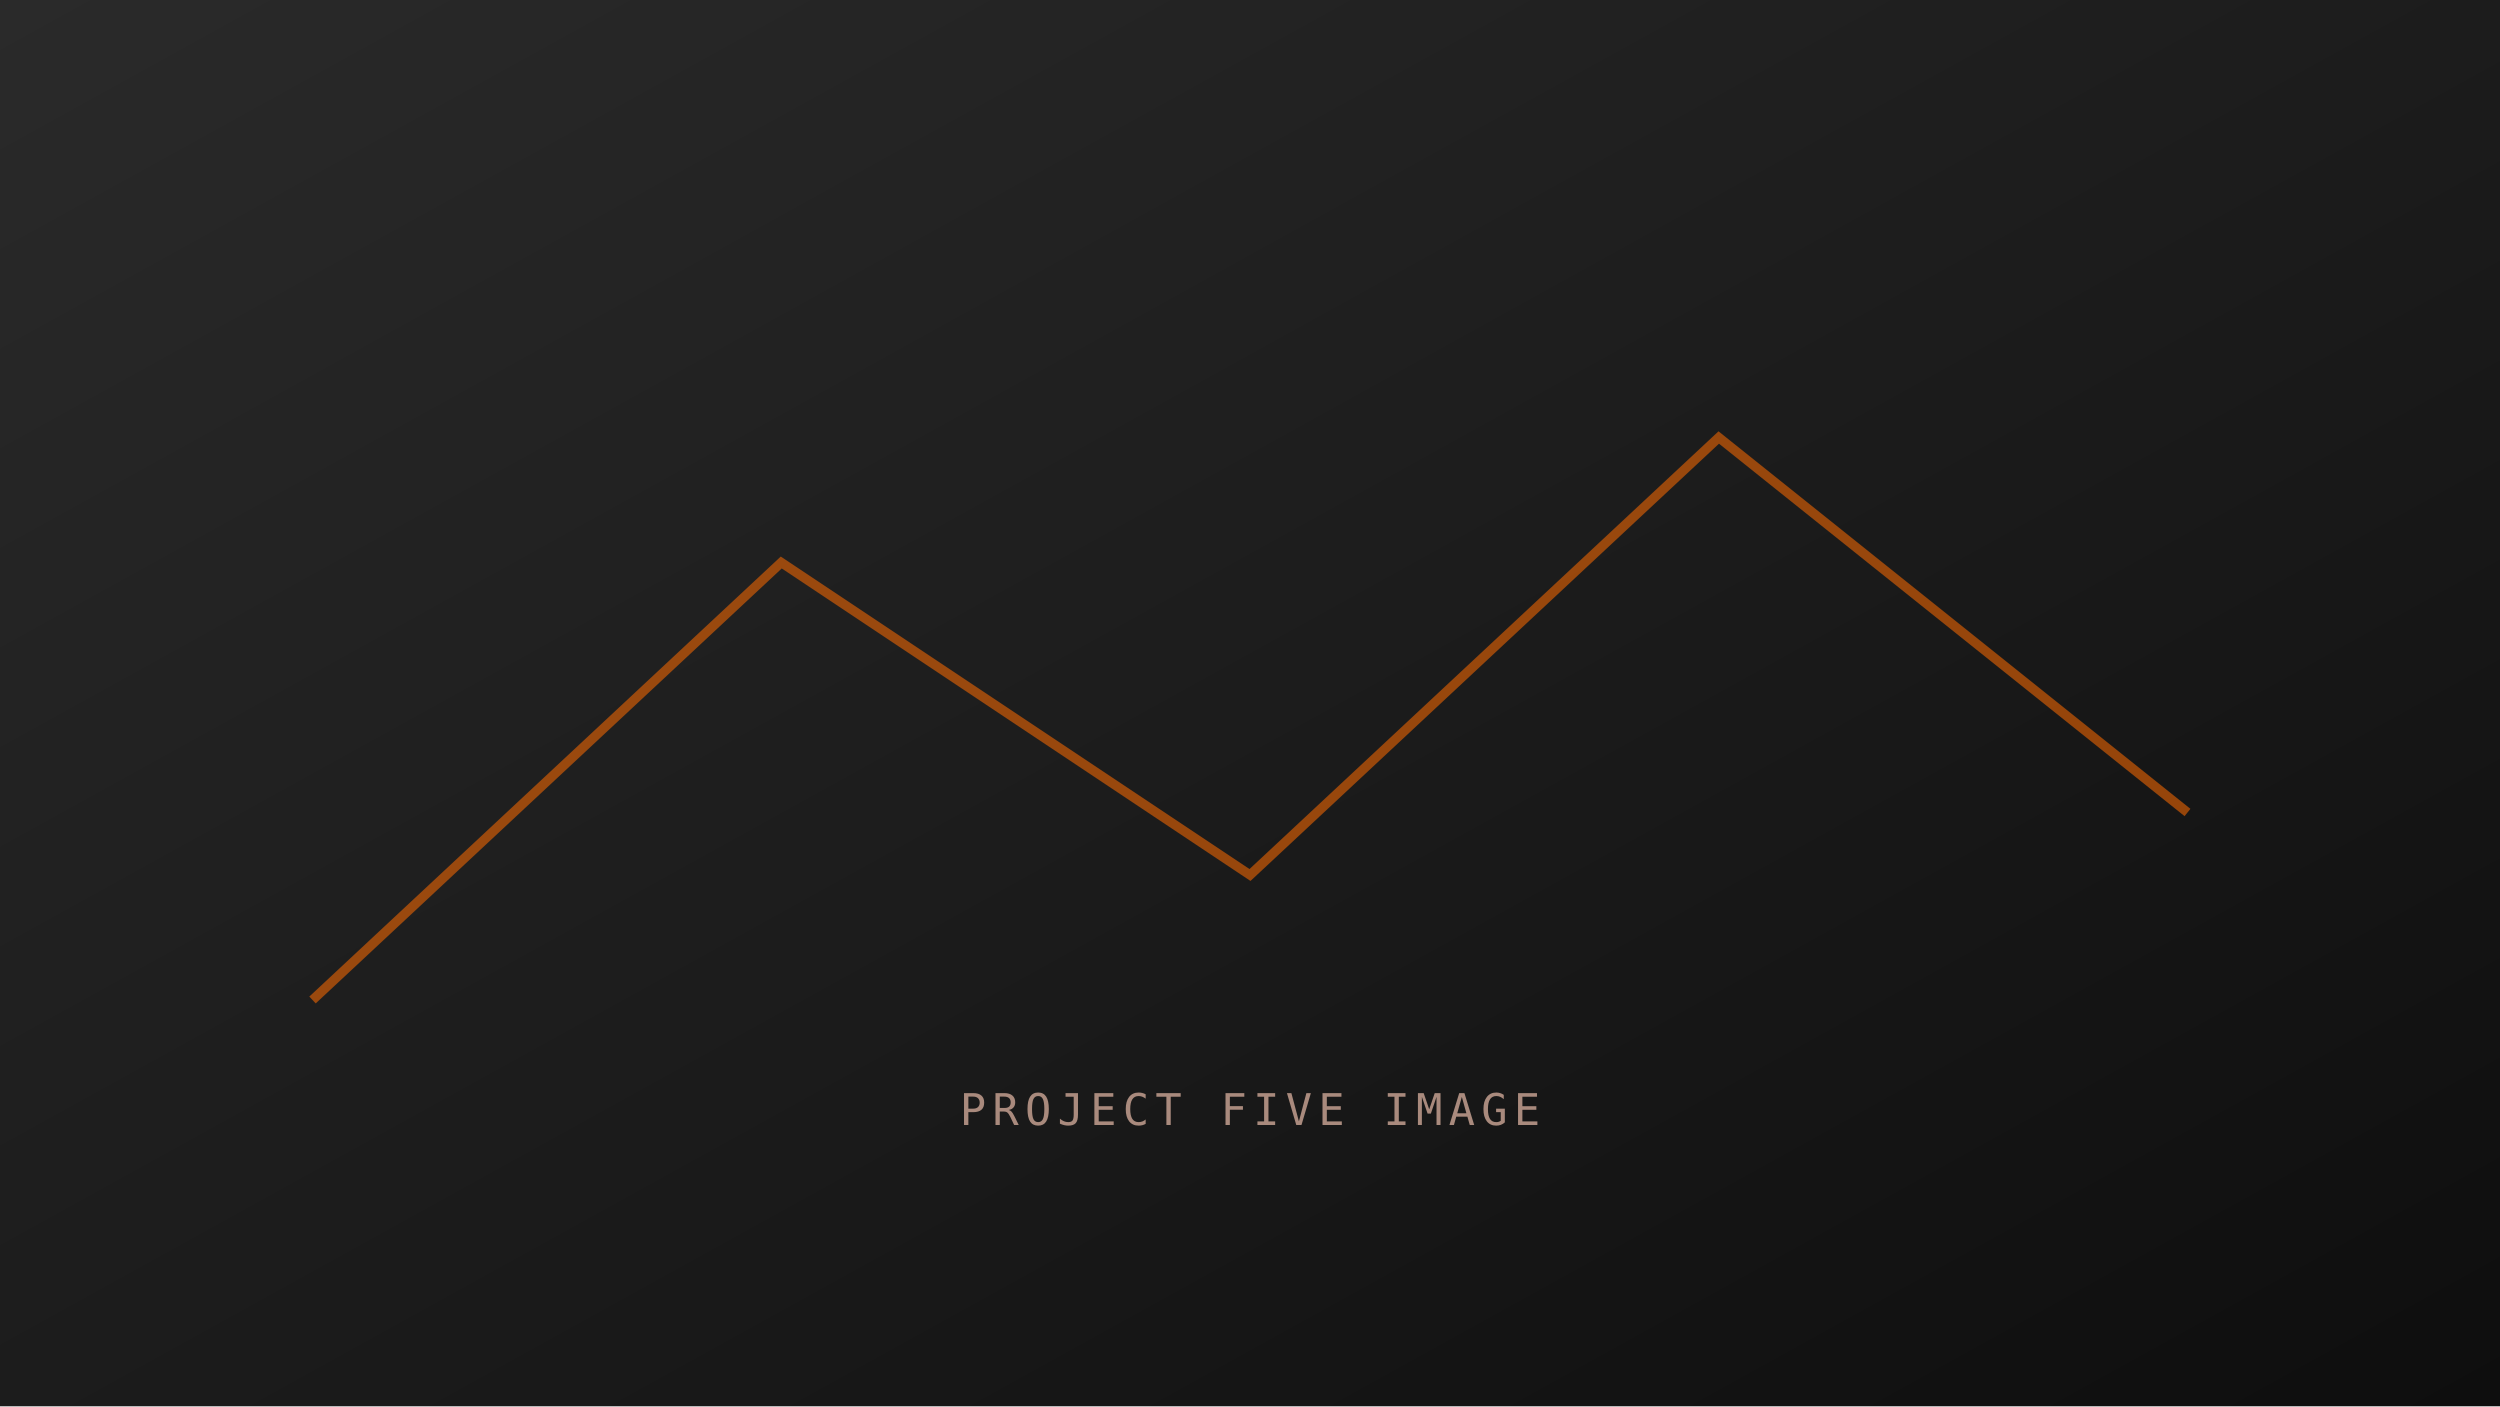
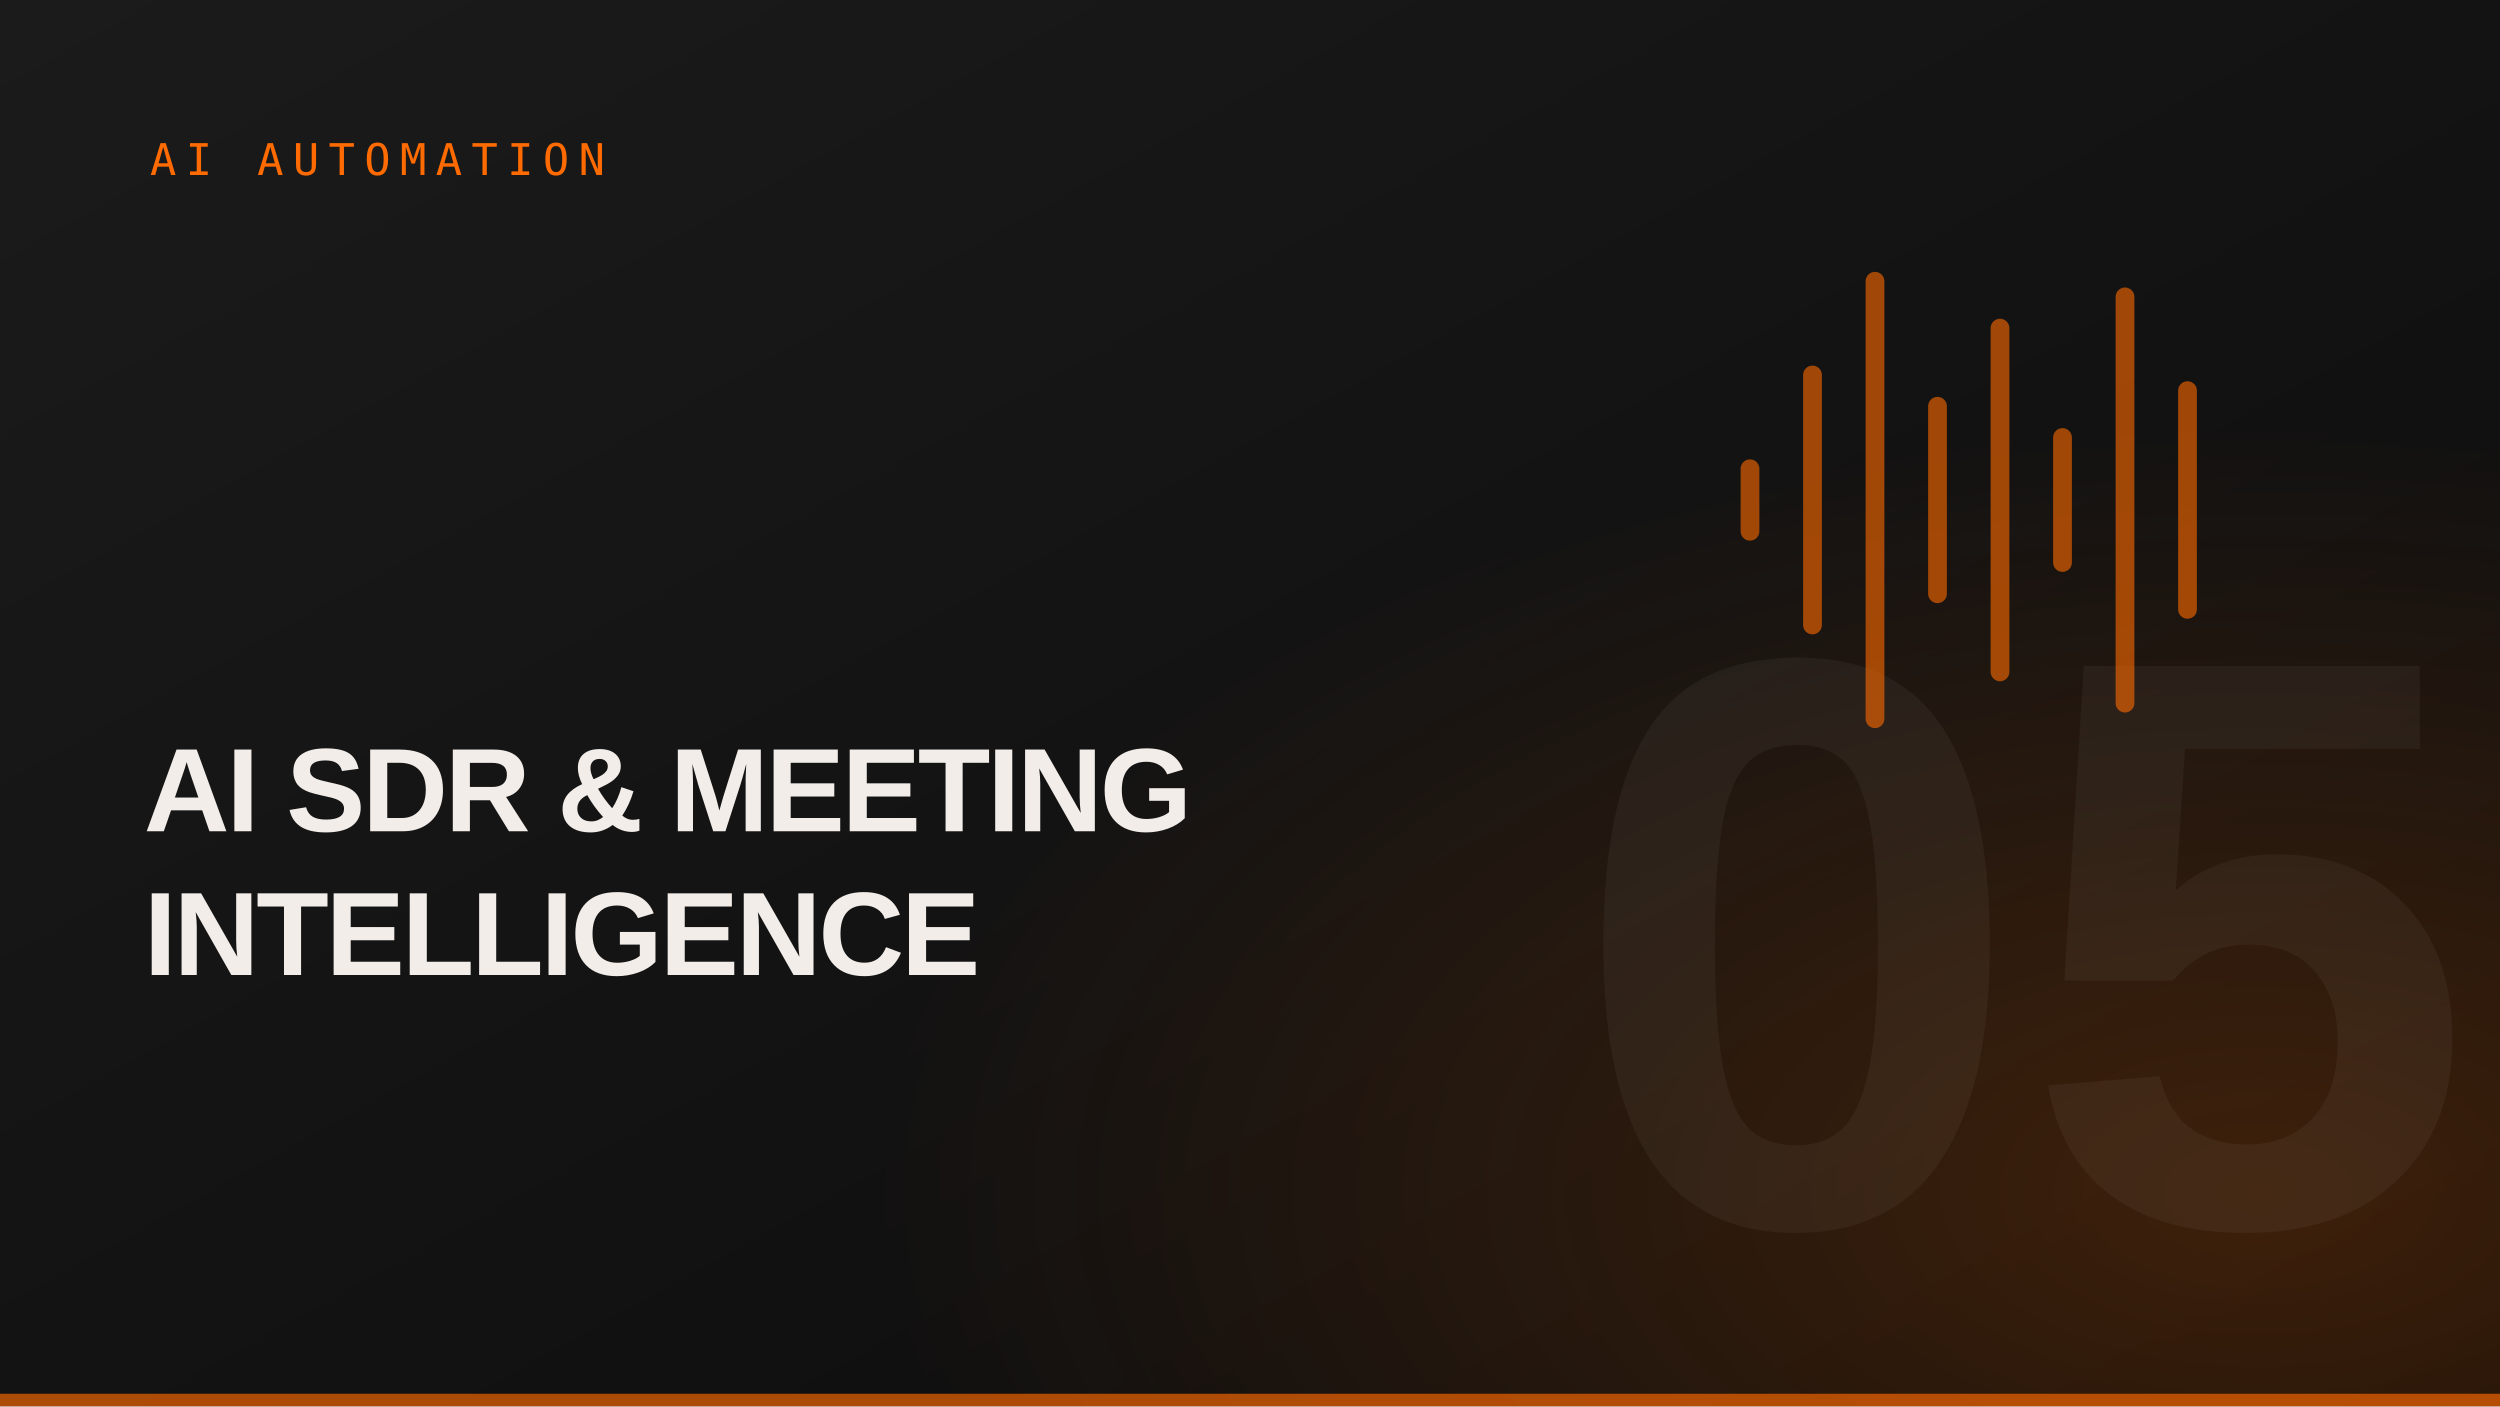
- <svg xmlns="http://www.w3.org/2000/svg" viewBox="0 0 800 450" role="img" aria-label="Placeholder project image five">
+ <svg xmlns="http://www.w3.org/2000/svg" viewBox="0 0 800 450" role="img" aria-labelledby="p5title">
  <defs>
    <linearGradient id="p5Grad" x1="0%" y1="0%" x2="100%" y2="100%">
-       <stop offset="0%" stop-color="#2a2a2a" />
-       <stop offset="100%" stop-color="#0e0e0e" />
+       <stop offset="0%" stop-color="#1c1b1b" />
+       <stop offset="100%" stop-color="#0b0b0b" />
    </linearGradient>
+     <radialGradient id="p5Glow" cx="90%" cy="85%" r="55%">
+       <stop offset="0%" stop-color="#ff6b00" stop-opacity="0.20" />
+       <stop offset="100%" stop-color="#ff6b00" stop-opacity="0" />
+     </radialGradient>
  </defs>
  <rect width="800" height="450" fill="url(#p5Grad)" />
-   <path d="M100 320 L250 180 L400 280 L550 140 L700 260" fill="none" stroke="#ff6b00" stroke-width="3" opacity="0.55" />
-   <text x="50%" y="80%" fill="#a98a7d" font-family="JetBrains Mono, monospace" font-size="14" letter-spacing="2" text-anchor="middle">PROJECT FIVE IMAGE</text>
+   <rect width="800" height="450" fill="url(#p5Glow)" />
+   <text x="792" y="392" font-family="Arial, Helvetica, sans-serif" font-weight="800" font-size="260" fill="#ffffff" fill-opacity="0.045" text-anchor="end">05</text>
+   <g stroke="#ff6b00" stroke-linecap="round" stroke-width="6" opacity="0.6">
+     <line x1="560" y1="150" x2="560" y2="170" />
+     <line x1="580" y1="120" x2="580" y2="200" />
+     <line x1="600" y1="90" x2="600" y2="230" />
+     <line x1="620" y1="130" x2="620" y2="190" />
+     <line x1="640" y1="105" x2="640" y2="215" />
+     <line x1="660" y1="140" x2="660" y2="180" />
+     <line x1="680" y1="95" x2="680" y2="225" />
+     <line x1="700" y1="125" x2="700" y2="195" />
+   </g>
+   <text x="48" y="56" font-family="'JetBrains Mono', Consolas, monospace" font-size="14" letter-spacing="3" fill="#ff6b00">AI AUTOMATION</text>
+   <text x="46" y="266" font-family="Arial, Helvetica, sans-serif" font-weight="800" font-size="38" letter-spacing="-1" fill="#f2ede9">AI SDR &amp; MEETING</text>
+   <text x="46" y="312" font-family="Arial, Helvetica, sans-serif" font-weight="800" font-size="38" letter-spacing="-1" fill="#f2ede9">INTELLIGENCE</text>
+   <rect x="0" y="446" width="800" height="4" fill="#ff6b00" fill-opacity="0.65" />
</svg>
